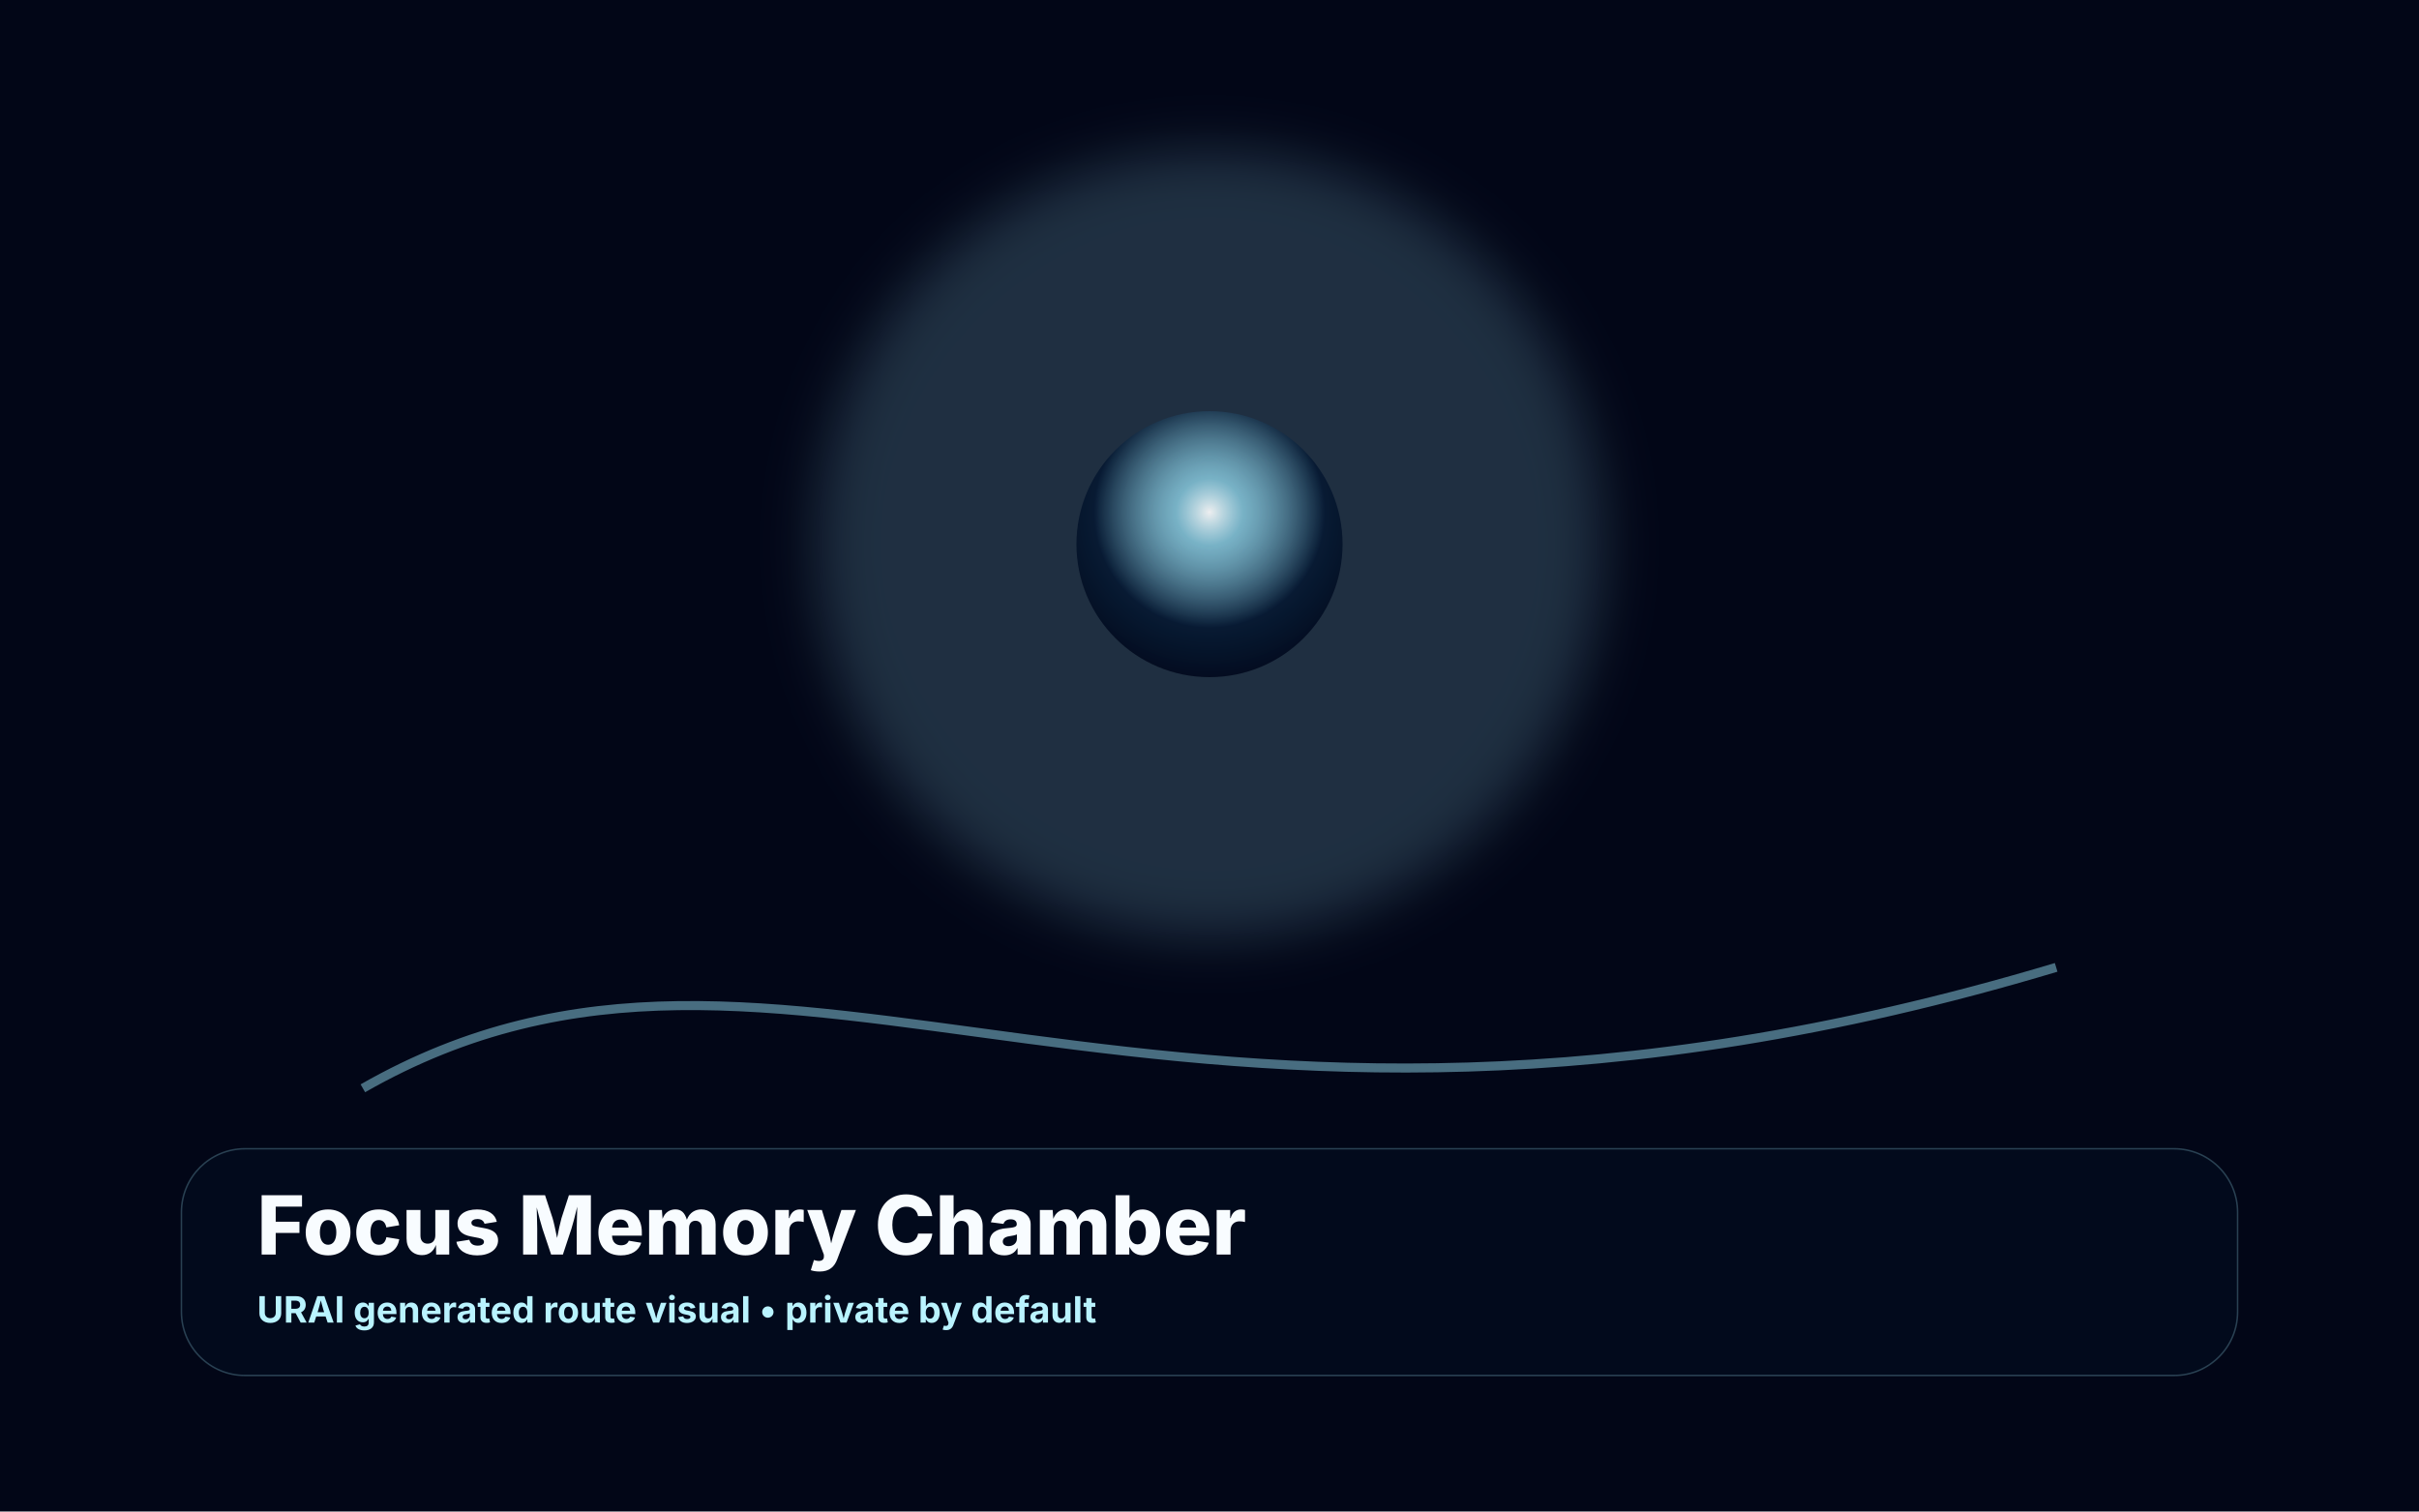
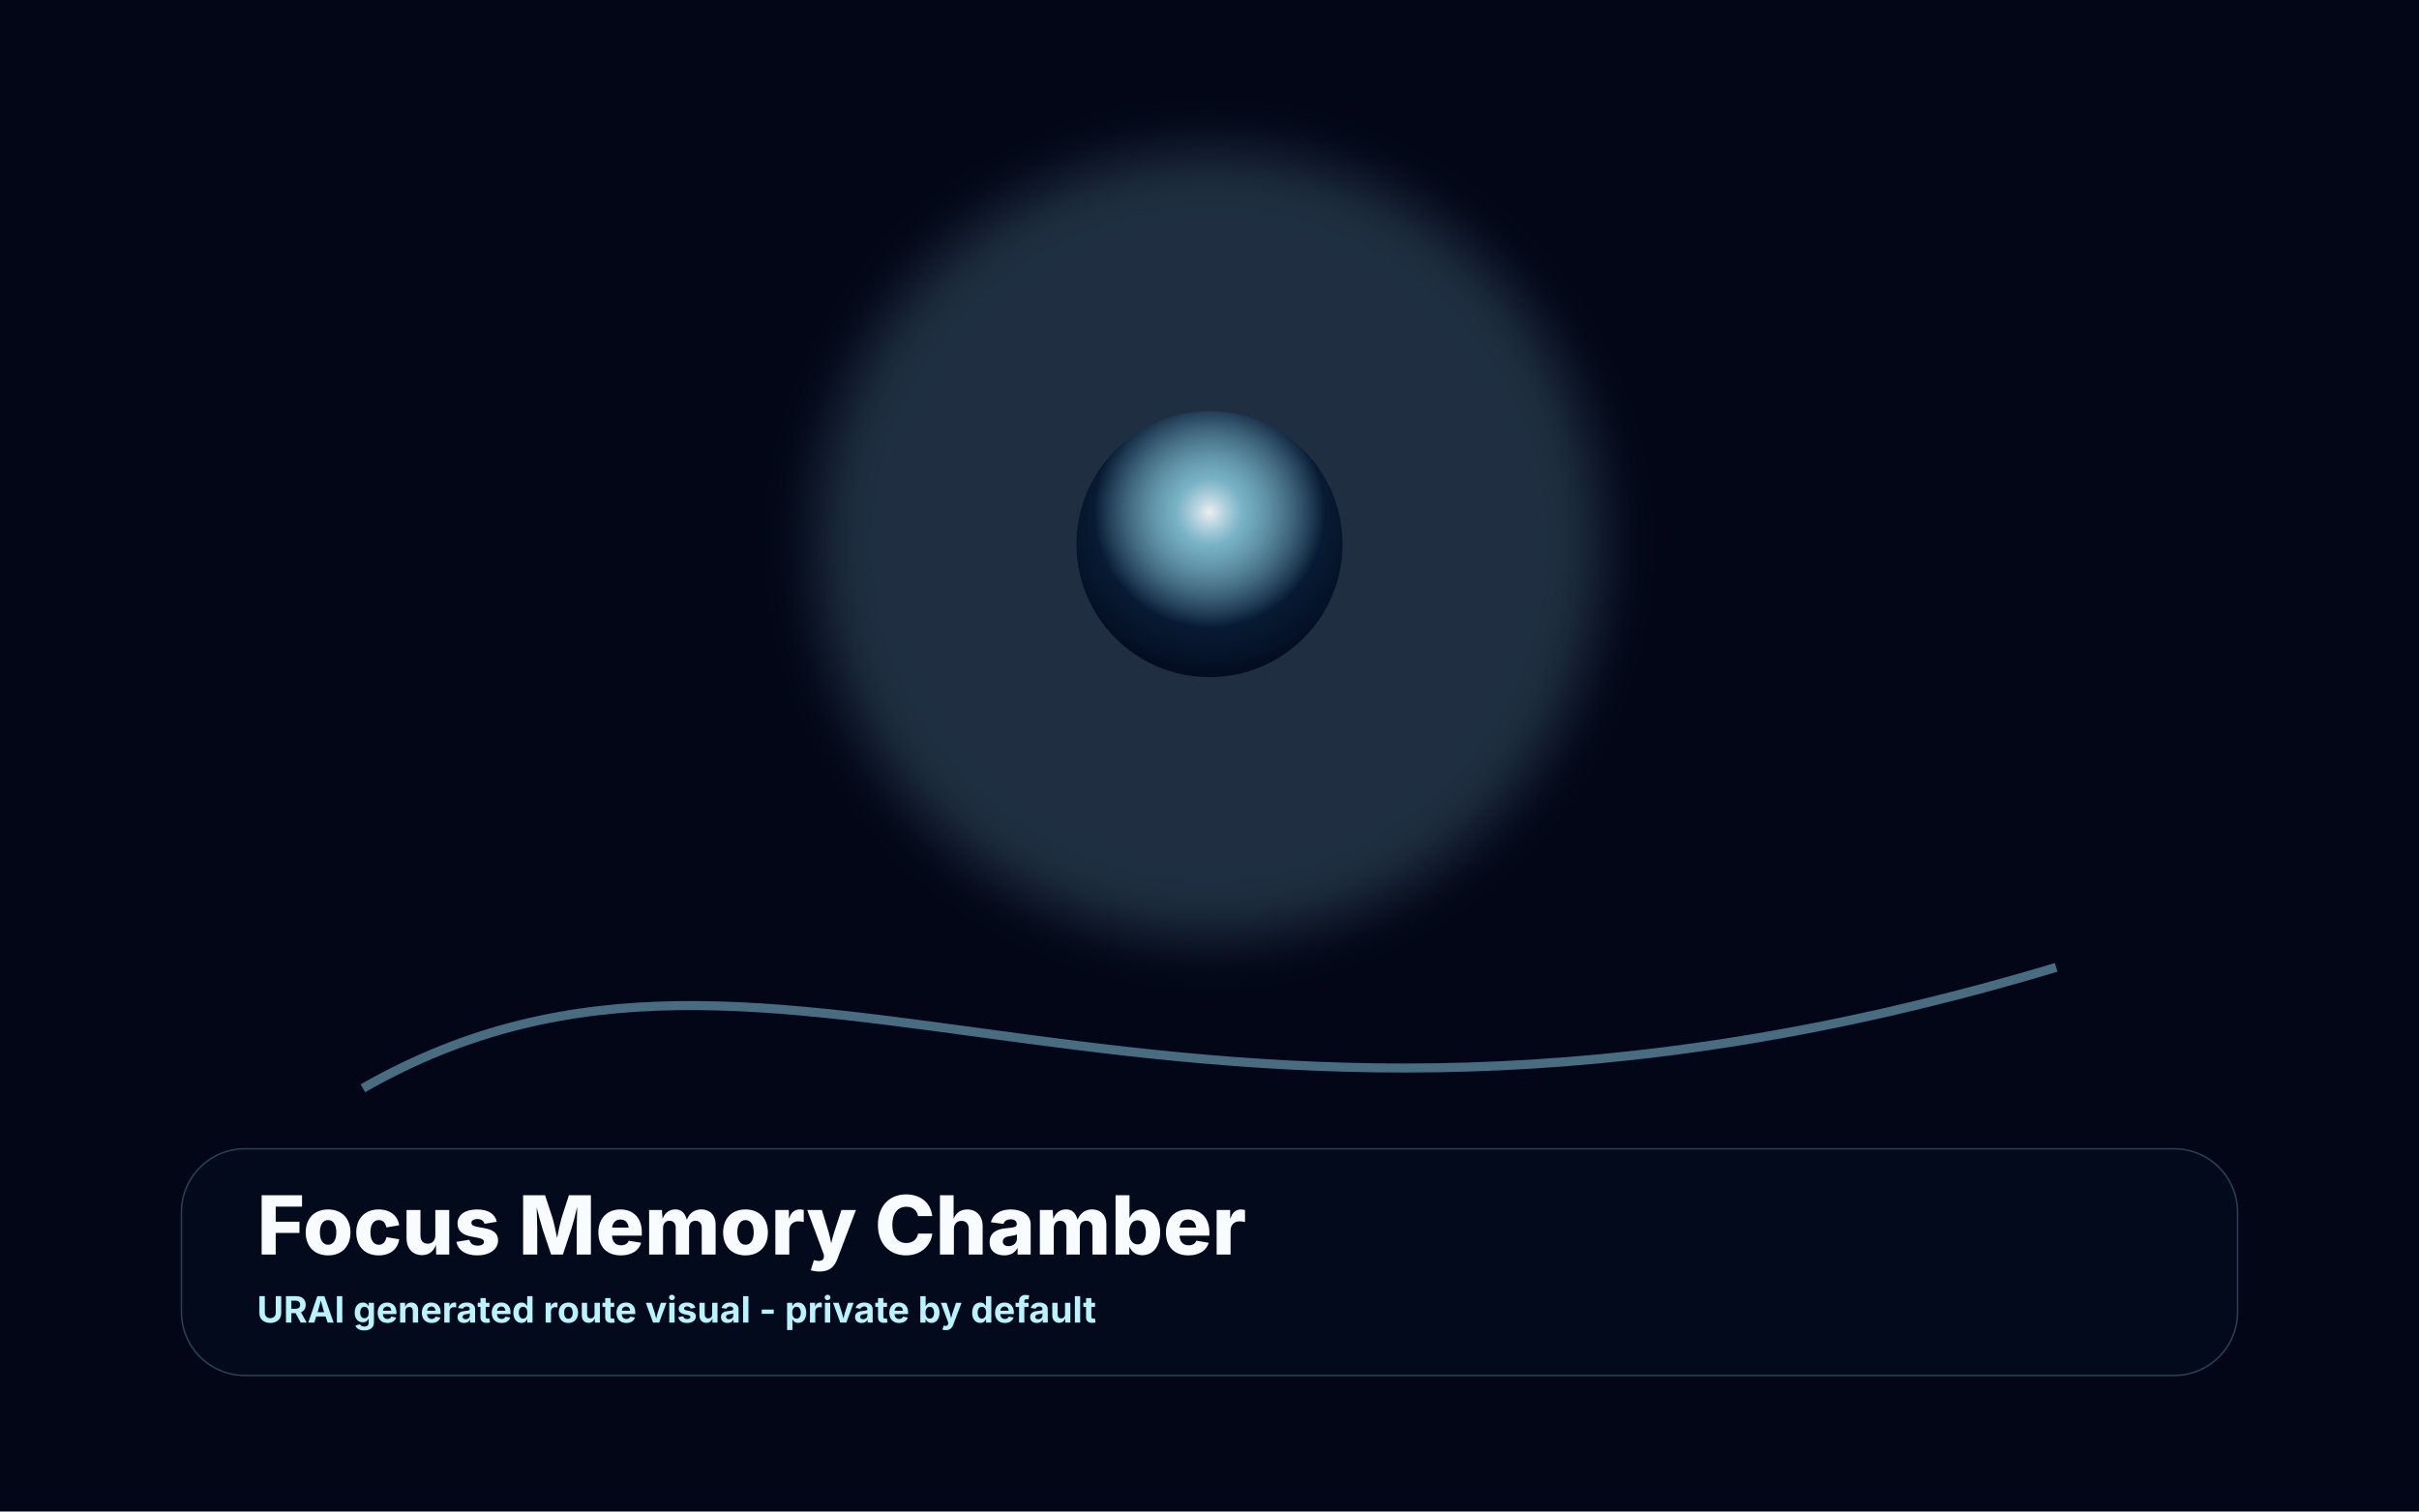
<svg xmlns="http://www.w3.org/2000/svg" viewBox="0 0 1600 1000" role="img" aria-label="Focus Memory Chamber">
  <defs>
    <radialGradient id="g" cx="50%" cy="38%" r="70%">
      <stop offset="0" stop-color="#ffffff" stop-opacity=".92" />
      <stop offset=".18" stop-color="#9eeaff" stop-opacity=".7" />
      <stop offset=".62" stop-color="#071a33" stop-opacity=".98" />
      <stop offset="1" stop-color="#020617" />
    </radialGradient>
    <filter id="blur">
      <feGaussianBlur stdDeviation="18" />
    </filter>
  </defs>
  <rect width="1600" height="1000" fill="#020617" />
  <circle cx="800" cy="360" r="260" fill="#9eeaff" opacity=".18" filter="url(#blur)" />
  <circle cx="800" cy="360" r="88" fill="url(#g)" />
  <path d="M240 720 C520 560 760 820 1360 640" fill="none" stroke="#9eeaff" stroke-width="6" opacity=".45" />
  <rect x="120" y="760" width="1360" height="150" rx="42" fill="#030b1d" opacity=".78" stroke="#9eeaff" stroke-opacity=".32" />
  <text x="170" y="830" font-family="Inter,Arial,sans-serif" font-size="54" font-weight="800" fill="#f8fcff">Focus Memory Chamber</text>
-   <text x="170" y="875" font-family="Inter,Arial,sans-serif" font-size="24" font-weight="700" fill="#b9f3ff">URAI generated route visual • private by default</text>
+   <text x="170" y="875" font-family="Inter,Arial,sans-serif" font-size="24" font-weight="700" fill="#b9f3ff">URAI generated route visual - private by default</text>
</svg>
